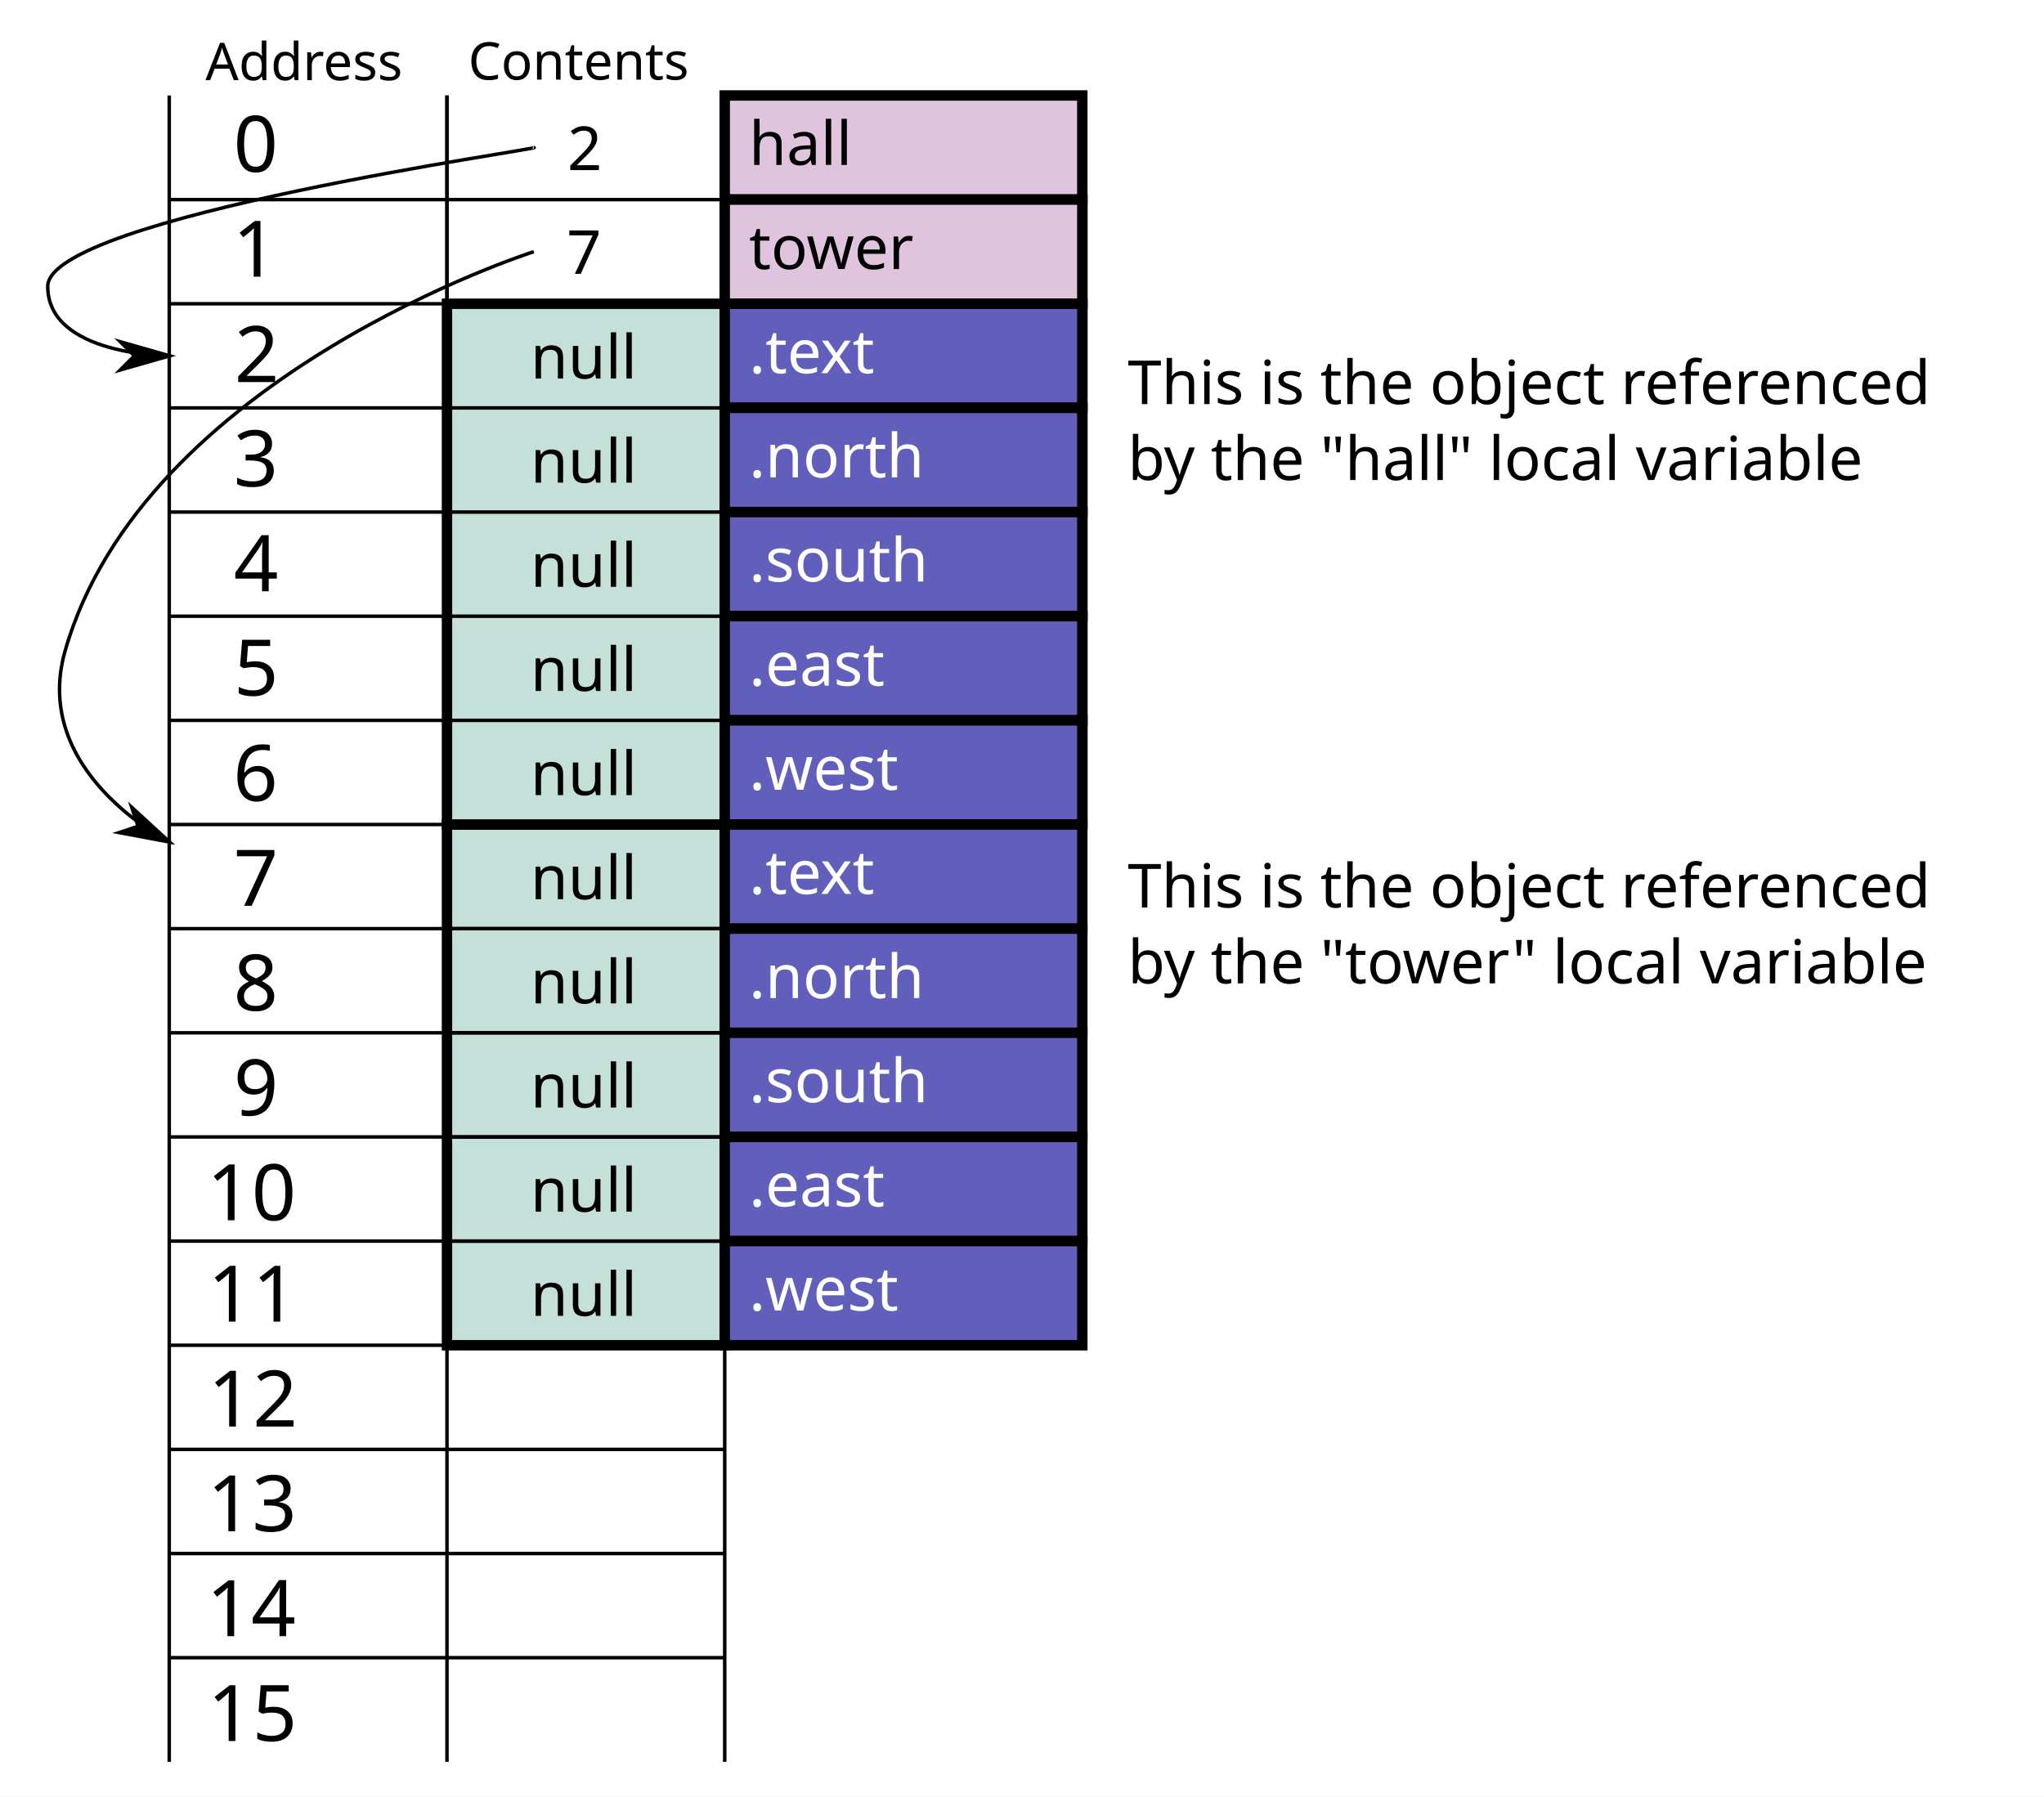
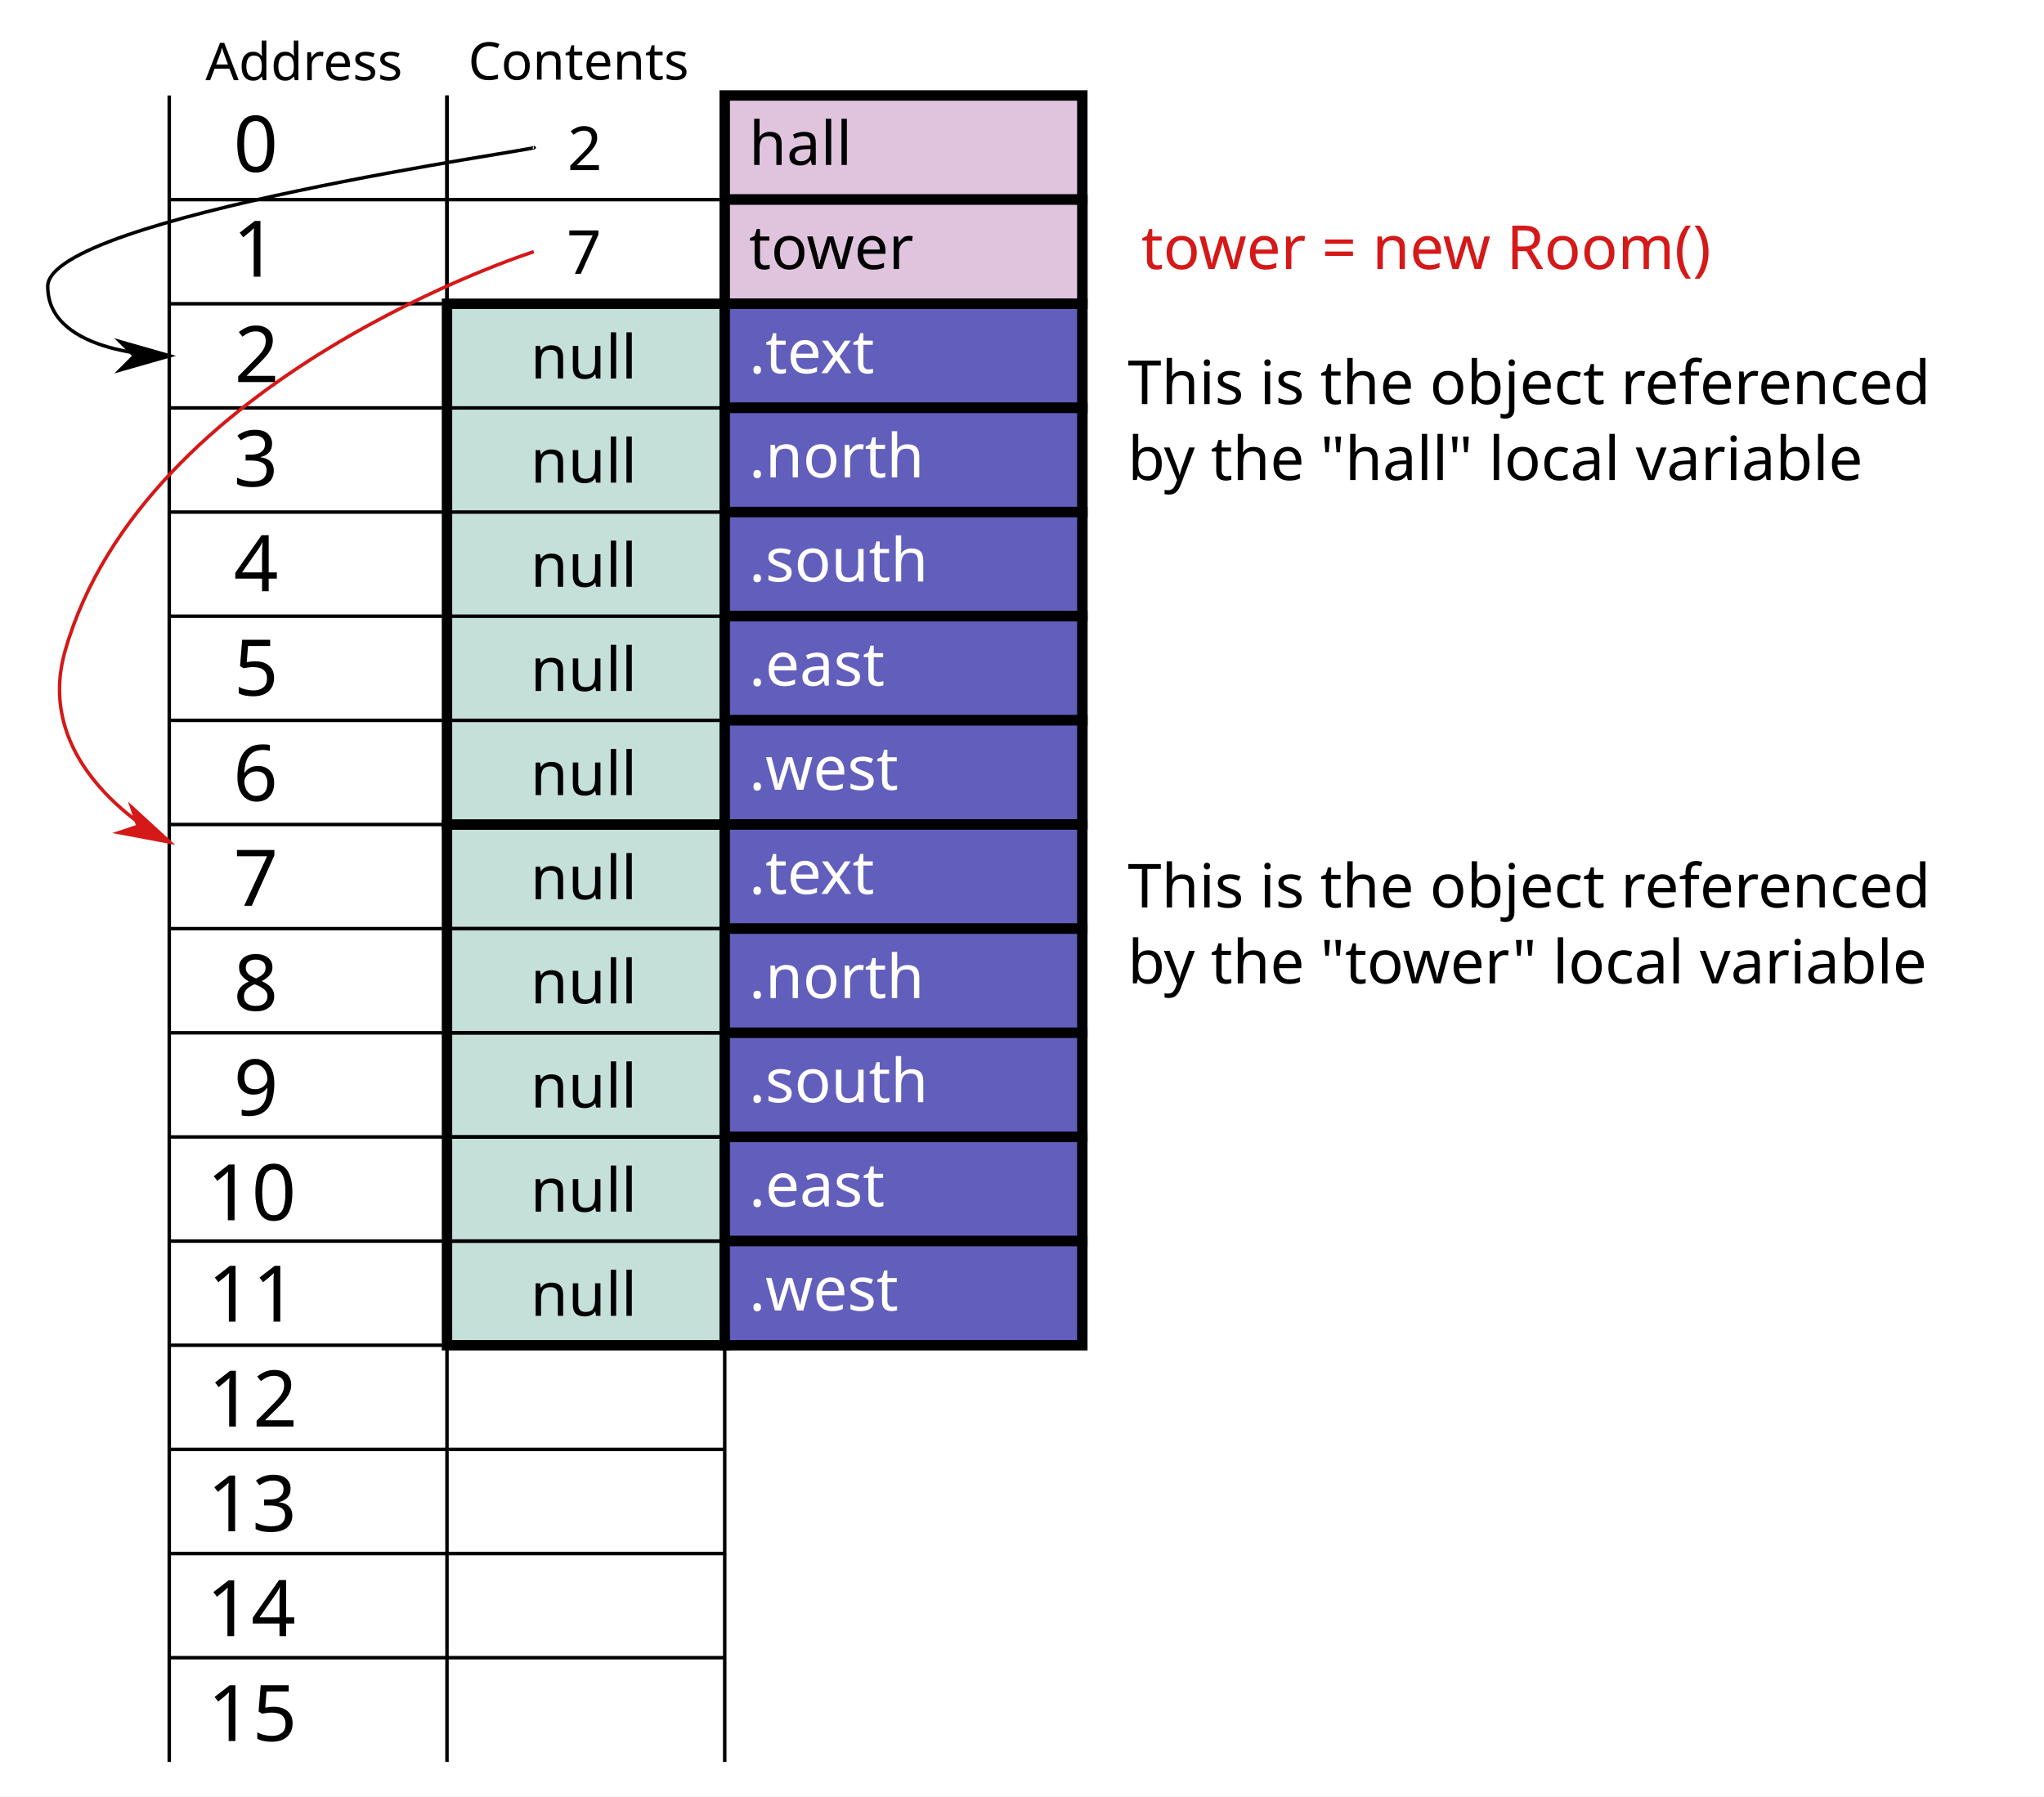
<svg xmlns="http://www.w3.org/2000/svg" width="166.158mm" height="146.05mm" viewBox="0 0 588.75 517.5" id="svg2" version="1.1">
  <defs id="defs4">
    <marker style="overflow:visible" id="marker6380" refX="0" refY="0" orient="auto">
-       <path transform="matrix(-0.8,0,0,-0.8,-10,0)" style="fill:#000000;fill-opacity:1;fill-rule:evenodd;stroke:#000000;stroke-width:1pt;stroke-opacity:1" d="M 0,0 5,-5 -12.5,0 5,5 0,0 Z" id="path6382" />
+       <path transform="matrix(-0.8,0,0,-0.8,-10,0)" style="fill:#d51818;fill-opacity:1;fill-rule:evenodd;stroke:#d51818;stroke-width:1pt;stroke-opacity:1" d="M 0,0 5,-5 -12.5,0 5,5 0,0 Z" id="path6382" />
    </marker>
    <marker orient="auto" refY="0" refX="0" id="Arrow1Lend" style="overflow:visible">
      <path id="path4327" d="M 0,0 5,-5 -12.5,0 5,5 0,0 Z" style="fill:#000000;fill-opacity:1;fill-rule:evenodd;stroke:#000000;stroke-width:1pt;stroke-opacity:1" transform="matrix(-0.8,0,0,-0.8,-10,0)" />
    </marker>
  </defs>
  <g id="layer1" transform="translate(88.74996,-44.86237)">
    <rect style="opacity:1;fill:#ffffff;fill-opacity:1;stroke:none;stroke-width:2.425;stroke-miterlimit:10;stroke-dasharray:none;stroke-opacity:1" id="rect4155-3" width="588.75" height="517.5" x="-88.75" y="44.862" />
    <rect y="282.362" x="40" height="150" width="80" id="rect3537" style="opacity:1;fill:#c4e0d9;fill-opacity:1;stroke:#000000;stroke-width:3;stroke-miterlimit:4;stroke-dasharray:none;stroke-opacity:1" />
    <rect style="opacity:1;fill:#c4e0d9;fill-opacity:1;stroke:#000000;stroke-width:3;stroke-miterlimit:4;stroke-dasharray:none;stroke-opacity:1" id="rect4316" width="80" height="150" x="40" y="132.362" />
    <path style="fill:none;fill-rule:evenodd;stroke:#000000;stroke-width:1px;stroke-linecap:butt;stroke-linejoin:miter;stroke-opacity:1" d="M 40,72.362 40,402.362" id="path4153" />
    <path style="fill:none;fill-rule:evenodd;stroke:#000000;stroke-width:1px;stroke-linecap:butt;stroke-linejoin:miter;stroke-opacity:1" d="m 40,102.362 80,0" id="path4184" />
    <path style="fill:none;fill-rule:evenodd;stroke:#000000;stroke-width:1px;stroke-linecap:butt;stroke-linejoin:miter;stroke-opacity:1" d="m 120,72.362 -2e-5,480" id="path4186" />
    <path style="fill:none;fill-rule:evenodd;stroke:#000000;stroke-width:1px;stroke-linecap:butt;stroke-linejoin:miter;stroke-opacity:1" d="m 40,192.362 80,0" id="path4184-3" />
    <path style="fill:none;fill-rule:evenodd;stroke:#000000;stroke-width:1px;stroke-linecap:butt;stroke-linejoin:miter;stroke-opacity:1" d="m 40,342.362 80,0" id="path4184-8" />
    <path style="fill:none;fill-rule:evenodd;stroke:#000000;stroke-width:1px;stroke-linecap:butt;stroke-linejoin:miter;stroke-opacity:1" d="m 40,312.362 80,0" id="path4184-6" />
    <path style="fill:none;fill-rule:evenodd;stroke:#000000;stroke-width:1px;stroke-linecap:butt;stroke-linejoin:miter;stroke-opacity:1" d="m 40,282.362 80,0" id="path4184-0" />
    <path style="fill:none;fill-rule:evenodd;stroke:#000000;stroke-width:1px;stroke-linecap:butt;stroke-linejoin:miter;stroke-opacity:1" d="m 40,132.362 80,0" id="path4184-4" />
    <path style="fill:none;fill-rule:evenodd;stroke:#000000;stroke-width:1px;stroke-linecap:butt;stroke-linejoin:miter;stroke-opacity:1" d="m 40,222.362 80,0" id="path4184-8-8" />
    <path style="fill:none;fill-rule:evenodd;stroke:#000000;stroke-width:1px;stroke-linecap:butt;stroke-linejoin:miter;stroke-opacity:1" d="m 40,372.362 80,0" id="path4184-8-88" />
    <path style="fill:none;fill-rule:evenodd;stroke:#000000;stroke-width:1px;stroke-linecap:butt;stroke-linejoin:miter;stroke-opacity:1" d="m 40,162.362 80,0" id="path4184-4-9" />
    <path style="fill:none;fill-rule:evenodd;stroke:#000000;stroke-width:1px;stroke-linecap:butt;stroke-linejoin:miter;stroke-opacity:1" d="m 40,252.362 80,0" id="path4184-8-8-7" />
    <path style="fill:none;fill-rule:evenodd;stroke:#000000;stroke-width:1px;stroke-linecap:butt;stroke-linejoin:miter;stroke-opacity:1" d="m -40,72.362 -2e-6,480" id="path4153-6" />
    <path style="fill:none;fill-rule:evenodd;stroke:#000000;stroke-width:1px;stroke-linecap:butt;stroke-linejoin:miter;stroke-opacity:1" d="m -40,102.362 80,0" id="path4184-43" />
    <path style="fill:none;fill-rule:evenodd;stroke:#000000;stroke-width:1px;stroke-linecap:butt;stroke-linejoin:miter;stroke-opacity:1" d="m 40,72.362 -1.1e-5,480" id="path4186-3" />
    <path style="fill:none;fill-rule:evenodd;stroke:#000000;stroke-width:1px;stroke-linecap:butt;stroke-linejoin:miter;stroke-opacity:1" d="m -40,192.362 80,0" id="path4184-3-3" />
    <path style="fill:none;fill-rule:evenodd;stroke:#000000;stroke-width:1px;stroke-linecap:butt;stroke-linejoin:miter;stroke-opacity:1" d="m -40,342.362 80,0" id="path4184-8-86" />
    <path style="fill:none;fill-rule:evenodd;stroke:#000000;stroke-width:1px;stroke-linecap:butt;stroke-linejoin:miter;stroke-opacity:1" d="m -40,312.362 80,0" id="path4184-6-0" />
    <path style="fill:none;fill-rule:evenodd;stroke:#000000;stroke-width:1px;stroke-linecap:butt;stroke-linejoin:miter;stroke-opacity:1" d="m -40,282.362 80,0" id="path4184-0-4" />
    <path style="fill:none;fill-rule:evenodd;stroke:#000000;stroke-width:1px;stroke-linecap:butt;stroke-linejoin:miter;stroke-opacity:1" d="m -40,132.362 80,0" id="path4184-4-8" />
    <path style="fill:none;fill-rule:evenodd;stroke:#000000;stroke-width:1px;stroke-linecap:butt;stroke-linejoin:miter;stroke-opacity:1" d="m -40,222.362 80,0" id="path4184-8-8-8" />
    <path style="fill:none;fill-rule:evenodd;stroke:#000000;stroke-width:1px;stroke-linecap:butt;stroke-linejoin:miter;stroke-opacity:1" d="m -40,372.362 80,0" id="path4184-8-88-8" />
    <path style="fill:none;fill-rule:evenodd;stroke:#000000;stroke-width:1px;stroke-linecap:butt;stroke-linejoin:miter;stroke-opacity:1" d="m -40,162.362 80,0" id="path4184-4-9-9" />
    <path style="fill:none;fill-rule:evenodd;stroke:#000000;stroke-width:1px;stroke-linecap:butt;stroke-linejoin:miter;stroke-opacity:1" d="m -40,252.362 80,0" id="path4184-8-8-7-7" />
    <text xml:space="preserve" style="font-style:normal;font-weight:normal;font-size:22.5px;line-height:125%;font-family:sans-serif;text-align:start;letter-spacing:0px;word-spacing:0px;writing-mode:lr-tb;text-anchor:start;fill:#000000;fill-opacity:1;stroke:none;stroke-width:1px;stroke-linecap:butt;stroke-linejoin:miter;stroke-opacity:1" x="-21.514" y="94.362" id="text4207">
      <tspan id="tspan4209" x="-21.514" y="94.362">0</tspan>
    </text>
    <text xml:space="preserve" style="font-style:normal;font-weight:normal;font-size:22.5px;line-height:125%;font-family:sans-serif;text-align:start;letter-spacing:0px;word-spacing:0px;writing-mode:lr-tb;text-anchor:start;fill:#000000;fill-opacity:1;stroke:none;stroke-width:1px;stroke-linecap:butt;stroke-linejoin:miter;stroke-opacity:1" x="-21.717" y="124.573" id="text4211">
      <tspan id="tspan4213" x="-21.717" y="124.573">1</tspan>
    </text>
    <text xml:space="preserve" style="font-style:normal;font-weight:normal;font-size:22.5px;line-height:125%;font-family:sans-serif;text-align:start;letter-spacing:0px;word-spacing:0px;writing-mode:lr-tb;text-anchor:start;fill:#000000;fill-opacity:1;stroke:none;stroke-width:1px;stroke-linecap:butt;stroke-linejoin:miter;stroke-opacity:1" x="-21.217" y="154.922" id="text4215">
      <tspan id="tspan4217" x="-21.217" y="154.922">2</tspan>
    </text>
    <text xml:space="preserve" style="font-style:normal;font-weight:normal;font-size:22.5px;line-height:125%;font-family:sans-serif;text-align:start;letter-spacing:0px;word-spacing:0px;writing-mode:lr-tb;text-anchor:start;fill:#000000;fill-opacity:1;stroke:none;stroke-width:1px;stroke-linecap:butt;stroke-linejoin:miter;stroke-opacity:1" x="-21.475" y="184.962" id="text4219">
      <tspan id="tspan4221" x="-21.475" y="184.962" style="font-weight:normal">3</tspan>
    </text>
    <text xml:space="preserve" style="font-style:normal;font-weight:normal;font-size:22.5px;line-height:125%;font-family:sans-serif;text-align:start;letter-spacing:0px;word-spacing:0px;writing-mode:lr-tb;text-anchor:start;fill:#000000;fill-opacity:1;stroke:none;stroke-width:1px;stroke-linecap:butt;stroke-linejoin:miter;stroke-opacity:1" x="-21.437" y="215.173" id="text4223">
      <tspan id="tspan4225" x="-21.437" y="215.173">4</tspan>
    </text>
    <text xml:space="preserve" style="font-style:normal;font-weight:normal;font-size:22.5px;line-height:125%;font-family:sans-serif;text-align:start;letter-spacing:0px;word-spacing:0px;writing-mode:lr-tb;text-anchor:start;fill:#000000;fill-opacity:1;stroke:none;stroke-width:1px;stroke-linecap:butt;stroke-linejoin:miter;stroke-opacity:1" x="-21.404" y="245.214" id="text4227">
      <tspan id="tspan4229" x="-21.404" y="245.214">5</tspan>
    </text>
    <text xml:space="preserve" style="font-style:normal;font-weight:normal;font-size:22.5px;line-height:125%;font-family:sans-serif;text-align:start;letter-spacing:0px;word-spacing:0px;writing-mode:lr-tb;text-anchor:start;fill:#000000;fill-opacity:1;stroke:none;stroke-width:1px;stroke-linecap:butt;stroke-linejoin:miter;stroke-opacity:1" x="-21.596" y="275.562" id="text4231">
      <tspan id="tspan4233" x="-21.596" y="275.562">6</tspan>
    </text>
    <text xml:space="preserve" style="font-style:normal;font-weight:normal;font-size:22.5px;line-height:125%;font-family:sans-serif;text-align:start;letter-spacing:0px;word-spacing:0px;writing-mode:lr-tb;text-anchor:start;fill:#000000;fill-opacity:1;stroke:none;stroke-width:1px;stroke-linecap:butt;stroke-linejoin:miter;stroke-opacity:1" x="-21.481" y="305.773" id="text4235">
      <tspan id="tspan4237" x="-21.481" y="305.773">7</tspan>
    </text>
    <text xml:space="preserve" style="font-style:normal;font-weight:normal;font-size:22.5px;line-height:125%;font-family:sans-serif;text-align:start;letter-spacing:0px;word-spacing:0px;writing-mode:lr-tb;text-anchor:start;fill:#000000;fill-opacity:1;stroke:none;stroke-width:1px;stroke-linecap:butt;stroke-linejoin:miter;stroke-opacity:1" x="-21.514" y="335.962" id="text4239">
      <tspan id="tspan4241" x="-21.514" y="335.962">8</tspan>
    </text>
    <text xml:space="preserve" style="font-style:normal;font-weight:normal;font-size:22.5px;line-height:125%;font-family:sans-serif;text-align:start;letter-spacing:0px;word-spacing:0px;writing-mode:lr-tb;text-anchor:start;fill:#000000;fill-opacity:1;stroke:none;stroke-width:1px;stroke-linecap:butt;stroke-linejoin:miter;stroke-opacity:1" x="-21.437" y="366.162" id="text4243">
      <tspan id="tspan4245" x="-21.437" y="366.162">9</tspan>
    </text>
    <text xml:space="preserve" style="font-style:normal;font-weight:normal;font-size:22.5px;line-height:125%;font-family:sans-serif;text-align:start;letter-spacing:0px;word-spacing:0px;writing-mode:lr-tb;text-anchor:start;fill:#000000;fill-opacity:1;stroke:none;stroke-width:1px;stroke-linecap:butt;stroke-linejoin:miter;stroke-opacity:1" x="-29.171" y="396.362" id="text4247">
      <tspan id="tspan4249" x="-29.171" y="396.362">10</tspan>
    </text>
    <text xml:space="preserve" style="font-style:normal;font-weight:normal;font-size:22.5px;line-height:125%;font-family:sans-serif;text-align:start;letter-spacing:0px;word-spacing:0px;writing-mode:lr-tb;text-anchor:start;fill:#000000;fill-opacity:1;stroke:none;stroke-width:1px;stroke-linecap:butt;stroke-linejoin:miter;stroke-opacity:1" x="-29.572" y="67.954" id="text5887">
      <tspan id="tspan5889" x="-29.572" y="67.954" style="font-size:15px">Address</tspan>
    </text>
    <text xml:space="preserve" style="font-style:normal;font-weight:normal;font-size:22.5px;line-height:125%;font-family:sans-serif;text-align:start;letter-spacing:0px;word-spacing:0px;writing-mode:lr-tb;text-anchor:start;fill:#000000;fill-opacity:1;stroke:none;stroke-width:1px;stroke-linecap:butt;stroke-linejoin:miter;stroke-opacity:1" x="46.1" y="67.801" id="text5891">
      <tspan id="tspan5893" x="46.1" y="67.801" style="font-size:15px">Contents</tspan>
    </text>
    <g id="g3448" transform="translate(1.420786,-4.55868)">
      <rect y="76.921" x="118.579" height="30" width="103" id="rect4497" style="color:#000000;clip-rule:nonzero;display:inline;overflow:visible;visibility:visible;opacity:1;isolation:auto;mix-blend-mode:normal;color-interpolation:sRGB;color-interpolation-filters:linearRGB;solid-color:#000000;solid-opacity:1;fill:#e0c4de;fill-opacity:1;fill-rule:nonzero;stroke:#000000;stroke-width:3;stroke-linecap:butt;stroke-linejoin:miter;stroke-miterlimit:4;stroke-dasharray:none;stroke-dashoffset:0;stroke-opacity:1;color-rendering:auto;image-rendering:auto;shape-rendering:auto;text-rendering:auto;enable-background:accumulate" />
      <text id="text4925" y="96.921" x="125.579" style="font-style:normal;font-weight:normal;font-size:17.5px;line-height:125%;font-family:sans-serif;text-align:start;letter-spacing:0px;word-spacing:0px;writing-mode:lr-tb;text-anchor:start;fill:#000000;fill-opacity:1;stroke:none;stroke-width:1px;stroke-linecap:butt;stroke-linejoin:miter;stroke-opacity:1" xml:space="preserve">
        <tspan y="96.921" x="125.579" id="tspan4927">hall</tspan>
      </text>
    </g>
    <path id="path3404" d="m 40,492.362 80,0" style="fill:none;fill-rule:evenodd;stroke:#000000;stroke-width:1px;stroke-linecap:butt;stroke-linejoin:miter;stroke-opacity:1" />
    <path id="path3406" d="m 40,462.362 80,0" style="fill:none;fill-rule:evenodd;stroke:#000000;stroke-width:1px;stroke-linecap:butt;stroke-linejoin:miter;stroke-opacity:1" />
    <path id="path3408" d="m 40,432.362 80,0" style="fill:none;fill-rule:evenodd;stroke:#000000;stroke-width:1px;stroke-linecap:butt;stroke-linejoin:miter;stroke-opacity:1" />
    <path id="path3410" d="m 40,522.362 80,0" style="fill:none;fill-rule:evenodd;stroke:#000000;stroke-width:1px;stroke-linecap:butt;stroke-linejoin:miter;stroke-opacity:1" />
    <path id="path3412" d="m 40,402.362 80,0" style="fill:none;fill-rule:evenodd;stroke:#000000;stroke-width:1px;stroke-linecap:butt;stroke-linejoin:miter;stroke-opacity:1" />
    <path id="path3414" d="m -40,492.362 80,0" style="fill:none;fill-rule:evenodd;stroke:#000000;stroke-width:1px;stroke-linecap:butt;stroke-linejoin:miter;stroke-opacity:1" />
    <path id="path3416" d="m -40,462.362 80,0" style="fill:none;fill-rule:evenodd;stroke:#000000;stroke-width:1px;stroke-linecap:butt;stroke-linejoin:miter;stroke-opacity:1" />
    <path id="path3418" d="m -40,432.362 80,0" style="fill:none;fill-rule:evenodd;stroke:#000000;stroke-width:1px;stroke-linecap:butt;stroke-linejoin:miter;stroke-opacity:1" />
    <path id="path3420" d="m -40,522.362 80,0" style="fill:none;fill-rule:evenodd;stroke:#000000;stroke-width:1px;stroke-linecap:butt;stroke-linejoin:miter;stroke-opacity:1" />
    <path id="path3422" d="m -40,402.362 80,0" style="fill:none;fill-rule:evenodd;stroke:#000000;stroke-width:1px;stroke-linecap:butt;stroke-linejoin:miter;stroke-opacity:1" />
    <text id="text3424" y="425.562" x="-28.88" style="font-style:normal;font-weight:normal;font-size:22.5px;line-height:125%;font-family:sans-serif;text-align:start;letter-spacing:0px;word-spacing:0px;writing-mode:lr-tb;text-anchor:start;fill:#000000;fill-opacity:1;stroke:none;stroke-width:1px;stroke-linecap:butt;stroke-linejoin:miter;stroke-opacity:1" xml:space="preserve">
      <tspan y="425.562" x="-28.88" id="tspan3426">11</tspan>
    </text>
    <text id="text3428" y="455.773" x="-28.792" style="font-style:normal;font-weight:normal;font-size:22.5px;line-height:125%;font-family:sans-serif;text-align:start;letter-spacing:0px;word-spacing:0px;writing-mode:lr-tb;text-anchor:start;fill:#000000;fill-opacity:1;stroke:none;stroke-width:1px;stroke-linecap:butt;stroke-linejoin:miter;stroke-opacity:1" xml:space="preserve">
      <tspan y="455.773" x="-28.792" id="tspan3430">12</tspan>
    </text>
    <text id="text3432" y="485.962" x="-29.017" style="font-style:normal;font-weight:normal;font-size:22.5px;line-height:125%;font-family:sans-serif;text-align:start;letter-spacing:0px;word-spacing:0px;writing-mode:lr-tb;text-anchor:start;fill:#000000;fill-opacity:1;stroke:none;stroke-width:1px;stroke-linecap:butt;stroke-linejoin:miter;stroke-opacity:1" xml:space="preserve">
      <tspan y="485.962" x="-29.017" id="tspan3434">13</tspan>
    </text>
    <text id="text3436" y="516.162" x="-29.286" style="font-style:normal;font-weight:normal;font-size:22.5px;line-height:125%;font-family:sans-serif;text-align:start;letter-spacing:0px;word-spacing:0px;writing-mode:lr-tb;text-anchor:start;fill:#000000;fill-opacity:1;stroke:none;stroke-width:1px;stroke-linecap:butt;stroke-linejoin:miter;stroke-opacity:1" xml:space="preserve">
      <tspan y="516.162" x="-29.286" id="tspan3438">14</tspan>
    </text>
    <text id="text3440" y="546.362" x="-28.935" style="font-style:normal;font-weight:normal;font-size:22.5px;line-height:125%;font-family:sans-serif;text-align:start;letter-spacing:0px;word-spacing:0px;writing-mode:lr-tb;text-anchor:start;fill:#000000;fill-opacity:1;stroke:none;stroke-width:1px;stroke-linecap:butt;stroke-linejoin:miter;stroke-opacity:1" xml:space="preserve">
      <tspan y="546.362" x="-28.935" id="tspan3442">15</tspan>
    </text>
    <text xml:space="preserve" style="font-style:normal;font-weight:normal;font-size:17.5px;line-height:125%;font-family:sans-serif;text-align:start;letter-spacing:0px;word-spacing:0px;writing-mode:lr-tb;text-anchor:start;fill:#000000;fill-opacity:1;stroke:none;stroke-width:1px;stroke-linecap:butt;stroke-linejoin:miter;stroke-opacity:1" x="-10" y="452.362" id="text3444">
      <tspan id="tspan3446" x="-10" y="452.362" />
    </text>
    <rect y="102.362" x="120" height="30" width="103" id="rect3455" style="color:#000000;clip-rule:nonzero;display:inline;overflow:visible;visibility:visible;opacity:1;isolation:auto;mix-blend-mode:normal;color-interpolation:sRGB;color-interpolation-filters:linearRGB;solid-color:#000000;solid-opacity:1;fill:#e0c4de;fill-opacity:1;fill-rule:nonzero;stroke:#000000;stroke-width:3;stroke-linecap:butt;stroke-linejoin:miter;stroke-miterlimit:4;stroke-dasharray:none;stroke-dashoffset:0;stroke-opacity:1;color-rendering:auto;image-rendering:auto;shape-rendering:auto;text-rendering:auto;enable-background:accumulate" />
    <text id="text3457" y="122.362" x="127" style="font-style:normal;font-weight:normal;font-size:17.5px;line-height:125%;font-family:sans-serif;text-align:start;letter-spacing:0px;word-spacing:0px;writing-mode:lr-tb;text-anchor:start;fill:#000000;fill-opacity:1;stroke:none;stroke-width:1px;stroke-linecap:butt;stroke-linejoin:miter;stroke-opacity:1" xml:space="preserve">
      <tspan y="122.362" x="127" id="tspan3459">myEnemy</tspan>
    </text>
    <rect style="color:#000000;clip-rule:nonzero;display:inline;overflow:visible;visibility:visible;opacity:1;isolation:auto;mix-blend-mode:normal;color-interpolation:sRGB;color-interpolation-filters:linearRGB;solid-color:#000000;solid-opacity:1;fill:#e0c4de;fill-opacity:1;fill-rule:nonzero;stroke:#000000;stroke-width:3;stroke-linecap:butt;stroke-linejoin:miter;stroke-miterlimit:4;stroke-dasharray:none;stroke-dashoffset:0;stroke-opacity:1;color-rendering:auto;image-rendering:auto;shape-rendering:auto;text-rendering:auto;enable-background:accumulate" id="rect3463" width="103" height="30" x="120" y="102.362" />
    <text xml:space="preserve" style="font-style:normal;font-weight:normal;font-size:17.5px;line-height:125%;font-family:sans-serif;text-align:start;letter-spacing:0px;word-spacing:0px;writing-mode:lr-tb;text-anchor:start;fill:#000000;fill-opacity:1;stroke:none;stroke-width:1px;stroke-linecap:butt;stroke-linejoin:miter;stroke-opacity:1" x="127" y="122.362" id="text3465">
      <tspan id="tspan3467" x="127" y="122.362">tower</tspan>
    </text>
    <rect style="color:#000000;clip-rule:nonzero;display:inline;overflow:visible;visibility:visible;opacity:1;isolation:auto;mix-blend-mode:normal;color-interpolation:sRGB;color-interpolation-filters:linearRGB;solid-color:#000000;solid-opacity:1;fill:#e0c4de;fill-opacity:1;fill-rule:nonzero;stroke:#000000;stroke-width:3;stroke-linecap:butt;stroke-linejoin:miter;stroke-miterlimit:4;stroke-dasharray:none;stroke-dashoffset:0;stroke-opacity:1;color-rendering:auto;image-rendering:auto;shape-rendering:auto;text-rendering:auto;enable-background:accumulate" id="rect3475" width="103" height="30" x="120" y="132.362" />
    <text xml:space="preserve" style="font-style:normal;font-weight:normal;font-size:17.5px;line-height:125%;font-family:sans-serif;text-align:start;letter-spacing:0px;word-spacing:0px;writing-mode:lr-tb;text-anchor:start;fill:#000000;fill-opacity:1;stroke:none;stroke-width:1px;stroke-linecap:butt;stroke-linejoin:miter;stroke-opacity:1" x="127" y="152.362" id="text3477">
      <tspan id="tspan3479" x="127" y="152.362">myEnemy</tspan>
    </text>
    <rect y="132.362" x="120" height="30" width="103" id="rect3481" style="color:#000000;clip-rule:nonzero;display:inline;overflow:visible;visibility:visible;opacity:1;isolation:auto;mix-blend-mode:normal;color-interpolation:sRGB;color-interpolation-filters:linearRGB;solid-color:#000000;solid-opacity:1;fill:#625ebc;fill-opacity:1;fill-rule:nonzero;stroke:#000000;stroke-width:3;stroke-linecap:butt;stroke-linejoin:miter;stroke-miterlimit:4;stroke-dasharray:none;stroke-dashoffset:0;stroke-opacity:1;color-rendering:auto;image-rendering:auto;shape-rendering:auto;text-rendering:auto;enable-background:accumulate" />
    <text id="text3483" y="152.362" x="127" style="font-style:normal;font-weight:normal;font-size:17.5px;line-height:125%;font-family:sans-serif;text-align:start;letter-spacing:0px;word-spacing:0px;writing-mode:lr-tb;text-anchor:start;fill:#ffffff;fill-opacity:1;stroke:none;stroke-width:1px;stroke-linecap:butt;stroke-linejoin:miter;stroke-opacity:1" xml:space="preserve">
      <tspan y="152.362" x="127" id="tspan3485">.text</tspan>
    </text>
    <rect y="162.362" x="120" height="30" width="103" id="rect3487" style="color:#000000;clip-rule:nonzero;display:inline;overflow:visible;visibility:visible;opacity:1;isolation:auto;mix-blend-mode:normal;color-interpolation:sRGB;color-interpolation-filters:linearRGB;solid-color:#000000;solid-opacity:1;fill:#e0c4de;fill-opacity:1;fill-rule:nonzero;stroke:#000000;stroke-width:3;stroke-linecap:butt;stroke-linejoin:miter;stroke-miterlimit:4;stroke-dasharray:none;stroke-dashoffset:0;stroke-opacity:1;color-rendering:auto;image-rendering:auto;shape-rendering:auto;text-rendering:auto;enable-background:accumulate" />
    <text id="text3489" y="182.362" x="127" style="font-style:normal;font-weight:normal;font-size:17.5px;line-height:125%;font-family:sans-serif;text-align:start;letter-spacing:0px;word-spacing:0px;writing-mode:lr-tb;text-anchor:start;fill:#000000;fill-opacity:1;stroke:none;stroke-width:1px;stroke-linecap:butt;stroke-linejoin:miter;stroke-opacity:1" xml:space="preserve">
      <tspan y="182.362" x="127" id="tspan3491">myEnemy</tspan>
    </text>
    <rect style="color:#000000;clip-rule:nonzero;display:inline;overflow:visible;visibility:visible;opacity:1;isolation:auto;mix-blend-mode:normal;color-interpolation:sRGB;color-interpolation-filters:linearRGB;solid-color:#000000;solid-opacity:1;fill:#625ebc;fill-opacity:1;fill-rule:nonzero;stroke:#000000;stroke-width:3;stroke-linecap:butt;stroke-linejoin:miter;stroke-miterlimit:4;stroke-dasharray:none;stroke-dashoffset:0;stroke-opacity:1;color-rendering:auto;image-rendering:auto;shape-rendering:auto;text-rendering:auto;enable-background:accumulate" id="rect3493" width="103" height="30" x="120" y="162.362" />
    <text xml:space="preserve" style="font-style:normal;font-weight:normal;font-size:17.5px;line-height:125%;font-family:sans-serif;text-align:start;letter-spacing:0px;word-spacing:0px;writing-mode:lr-tb;text-anchor:start;fill:#ffffff;fill-opacity:1;stroke:none;stroke-width:1px;stroke-linecap:butt;stroke-linejoin:miter;stroke-opacity:1" x="127" y="182.362" id="text3495">
      <tspan id="tspan3497" x="127" y="182.362">.north</tspan>
    </text>
    <rect style="color:#000000;clip-rule:nonzero;display:inline;overflow:visible;visibility:visible;opacity:1;isolation:auto;mix-blend-mode:normal;color-interpolation:sRGB;color-interpolation-filters:linearRGB;solid-color:#000000;solid-opacity:1;fill:#e0c4de;fill-opacity:1;fill-rule:nonzero;stroke:#000000;stroke-width:3;stroke-linecap:butt;stroke-linejoin:miter;stroke-miterlimit:4;stroke-dasharray:none;stroke-dashoffset:0;stroke-opacity:1;color-rendering:auto;image-rendering:auto;shape-rendering:auto;text-rendering:auto;enable-background:accumulate" id="rect3499" width="103" height="30" x="120" y="192.362" />
    <text xml:space="preserve" style="font-style:normal;font-weight:normal;font-size:17.5px;line-height:125%;font-family:sans-serif;text-align:start;letter-spacing:0px;word-spacing:0px;writing-mode:lr-tb;text-anchor:start;fill:#000000;fill-opacity:1;stroke:none;stroke-width:1px;stroke-linecap:butt;stroke-linejoin:miter;stroke-opacity:1" x="127" y="212.362" id="text3501">
      <tspan id="tspan3503" x="127" y="212.362">myEnemy</tspan>
    </text>
    <rect y="192.362" x="120" height="30" width="103" id="rect3505" style="color:#000000;clip-rule:nonzero;display:inline;overflow:visible;visibility:visible;opacity:1;isolation:auto;mix-blend-mode:normal;color-interpolation:sRGB;color-interpolation-filters:linearRGB;solid-color:#000000;solid-opacity:1;fill:#625ebc;fill-opacity:1;fill-rule:nonzero;stroke:#000000;stroke-width:3;stroke-linecap:butt;stroke-linejoin:miter;stroke-miterlimit:4;stroke-dasharray:none;stroke-dashoffset:0;stroke-opacity:1;color-rendering:auto;image-rendering:auto;shape-rendering:auto;text-rendering:auto;enable-background:accumulate" />
    <text id="text3507" y="212.362" x="127" style="font-style:normal;font-weight:normal;font-size:17.5px;line-height:125%;font-family:sans-serif;text-align:start;letter-spacing:0px;word-spacing:0px;writing-mode:lr-tb;text-anchor:start;fill:#ffffff;fill-opacity:1;stroke:none;stroke-width:1px;stroke-linecap:butt;stroke-linejoin:miter;stroke-opacity:1" xml:space="preserve">
      <tspan y="212.362" x="127" id="tspan3509">.south</tspan>
    </text>
    <rect y="222.362" x="120" height="30" width="103" id="rect3511" style="color:#000000;clip-rule:nonzero;display:inline;overflow:visible;visibility:visible;opacity:1;isolation:auto;mix-blend-mode:normal;color-interpolation:sRGB;color-interpolation-filters:linearRGB;solid-color:#000000;solid-opacity:1;fill:#e0c4de;fill-opacity:1;fill-rule:nonzero;stroke:#000000;stroke-width:3;stroke-linecap:butt;stroke-linejoin:miter;stroke-miterlimit:4;stroke-dasharray:none;stroke-dashoffset:0;stroke-opacity:1;color-rendering:auto;image-rendering:auto;shape-rendering:auto;text-rendering:auto;enable-background:accumulate" />
    <text id="text3513" y="242.362" x="127" style="font-style:normal;font-weight:normal;font-size:17.5px;line-height:125%;font-family:sans-serif;text-align:start;letter-spacing:0px;word-spacing:0px;writing-mode:lr-tb;text-anchor:start;fill:#000000;fill-opacity:1;stroke:none;stroke-width:1px;stroke-linecap:butt;stroke-linejoin:miter;stroke-opacity:1" xml:space="preserve">
      <tspan y="242.362" x="127" id="tspan3515">myEnemy</tspan>
    </text>
    <rect style="color:#000000;clip-rule:nonzero;display:inline;overflow:visible;visibility:visible;opacity:1;isolation:auto;mix-blend-mode:normal;color-interpolation:sRGB;color-interpolation-filters:linearRGB;solid-color:#000000;solid-opacity:1;fill:#625ebc;fill-opacity:1;fill-rule:nonzero;stroke:#000000;stroke-width:3;stroke-linecap:butt;stroke-linejoin:miter;stroke-miterlimit:4;stroke-dasharray:none;stroke-dashoffset:0;stroke-opacity:1;color-rendering:auto;image-rendering:auto;shape-rendering:auto;text-rendering:auto;enable-background:accumulate" id="rect3517" width="103" height="30" x="120" y="222.362" />
    <text xml:space="preserve" style="font-style:normal;font-weight:normal;font-size:17.5px;line-height:125%;font-family:sans-serif;text-align:start;letter-spacing:0px;word-spacing:0px;writing-mode:lr-tb;text-anchor:start;fill:#ffffff;fill-opacity:1;stroke:none;stroke-width:1px;stroke-linecap:butt;stroke-linejoin:miter;stroke-opacity:1" x="127" y="242.362" id="text3519">
      <tspan id="tspan3521" x="127" y="242.362">.east</tspan>
    </text>
    <rect style="color:#000000;clip-rule:nonzero;display:inline;overflow:visible;visibility:visible;opacity:1;isolation:auto;mix-blend-mode:normal;color-interpolation:sRGB;color-interpolation-filters:linearRGB;solid-color:#000000;solid-opacity:1;fill:#e0c4de;fill-opacity:1;fill-rule:nonzero;stroke:#000000;stroke-width:3;stroke-linecap:butt;stroke-linejoin:miter;stroke-miterlimit:4;stroke-dasharray:none;stroke-dashoffset:0;stroke-opacity:1;color-rendering:auto;image-rendering:auto;shape-rendering:auto;text-rendering:auto;enable-background:accumulate" id="rect3523" width="103" height="30" x="120" y="252.362" />
    <text xml:space="preserve" style="font-style:normal;font-weight:normal;font-size:17.5px;line-height:125%;font-family:sans-serif;text-align:start;letter-spacing:0px;word-spacing:0px;writing-mode:lr-tb;text-anchor:start;fill:#000000;fill-opacity:1;stroke:none;stroke-width:1px;stroke-linecap:butt;stroke-linejoin:miter;stroke-opacity:1" x="127" y="272.362" id="text3525">
      <tspan id="tspan3527" x="127" y="272.362">myEnemy</tspan>
    </text>
    <rect y="252.362" x="120" height="30" width="103" id="rect3529" style="color:#000000;clip-rule:nonzero;display:inline;overflow:visible;visibility:visible;opacity:1;isolation:auto;mix-blend-mode:normal;color-interpolation:sRGB;color-interpolation-filters:linearRGB;solid-color:#000000;solid-opacity:1;fill:#625ebc;fill-opacity:1;fill-rule:nonzero;stroke:#000000;stroke-width:3;stroke-linecap:butt;stroke-linejoin:miter;stroke-miterlimit:4;stroke-dasharray:none;stroke-dashoffset:0;stroke-opacity:1;color-rendering:auto;image-rendering:auto;shape-rendering:auto;text-rendering:auto;enable-background:accumulate" />
    <text id="text3531" y="272.362" x="127" style="font-style:normal;font-weight:normal;font-size:17.5px;line-height:125%;font-family:sans-serif;text-align:start;letter-spacing:0px;word-spacing:0px;writing-mode:lr-tb;text-anchor:start;fill:#ffffff;fill-opacity:1;stroke:none;stroke-width:1px;stroke-linecap:butt;stroke-linejoin:miter;stroke-opacity:1" xml:space="preserve">
      <tspan y="272.362" x="127" id="tspan3533">.west</tspan>
    </text>
    <text xml:space="preserve" style="font-style:normal;font-weight:normal;font-size:17.5px;line-height:125%;font-family:sans-serif;text-align:start;letter-spacing:0px;word-spacing:0px;writing-mode:lr-tb;text-anchor:start;fill:#000000;fill-opacity:1;stroke:none;stroke-width:1px;stroke-linecap:butt;stroke-linejoin:miter;stroke-opacity:1" x="64.059" y="153.886" id="text4442">
      <tspan id="tspan4444" x="64.059" y="153.886">null</tspan>
    </text>
    <text id="text4446" y="183.886" x="64.059" style="font-style:normal;font-weight:normal;font-size:17.5px;line-height:125%;font-family:sans-serif;text-align:start;letter-spacing:0px;word-spacing:0px;writing-mode:lr-tb;text-anchor:start;fill:#000000;fill-opacity:1;stroke:none;stroke-width:1px;stroke-linecap:butt;stroke-linejoin:miter;stroke-opacity:1" xml:space="preserve">
      <tspan y="183.886" x="64.059" id="tspan4448">null</tspan>
    </text>
    <text xml:space="preserve" style="font-style:normal;font-weight:normal;font-size:17.5px;line-height:125%;font-family:sans-serif;text-align:start;letter-spacing:0px;word-spacing:0px;writing-mode:lr-tb;text-anchor:start;fill:#000000;fill-opacity:1;stroke:none;stroke-width:1px;stroke-linecap:butt;stroke-linejoin:miter;stroke-opacity:1" x="64.059" y="213.886" id="text4450">
      <tspan id="tspan4452" x="64.059" y="213.886">null</tspan>
    </text>
    <text id="text4454" y="243.886" x="64.059" style="font-style:normal;font-weight:normal;font-size:17.5px;line-height:125%;font-family:sans-serif;text-align:start;letter-spacing:0px;word-spacing:0px;writing-mode:lr-tb;text-anchor:start;fill:#000000;fill-opacity:1;stroke:none;stroke-width:1px;stroke-linecap:butt;stroke-linejoin:miter;stroke-opacity:1" xml:space="preserve">
      <tspan y="243.886" x="64.059" id="tspan4456">null</tspan>
    </text>
    <text xml:space="preserve" style="font-style:normal;font-weight:normal;font-size:17.5px;line-height:125%;font-family:sans-serif;text-align:start;letter-spacing:0px;word-spacing:0px;writing-mode:lr-tb;text-anchor:start;fill:#000000;fill-opacity:1;stroke:none;stroke-width:1px;stroke-linecap:butt;stroke-linejoin:miter;stroke-opacity:1" x="64.059" y="273.886" id="text4458">
      <tspan id="tspan4460" x="64.059" y="273.886">null</tspan>
    </text>
    <text xml:space="preserve" style="font-style:normal;font-weight:normal;font-size:17.5px;line-height:125%;font-family:sans-serif;text-align:start;letter-spacing:0px;word-spacing:0px;writing-mode:lr-tb;text-anchor:start;fill:#000000;fill-opacity:1;stroke:none;stroke-width:1px;stroke-linecap:butt;stroke-linejoin:miter;stroke-opacity:1" x="74.668" y="93.856" id="text4462">
      <tspan id="tspan4464" x="74.668" y="93.856">2</tspan>
    </text>
    <path style="fill:none;fill-rule:evenodd;stroke:#000000;stroke-width:1px;stroke-linecap:butt;stroke-linejoin:miter;stroke-opacity:1;marker-end:url(#Arrow1Lend)" d="m 65,87.362 c 5,0 -140,20 -140,40 -4e-5,20 35,20 35,20" id="path4466" />
    <path style="fill:none;fill-rule:evenodd;stroke:#000000;stroke-width:1px;stroke-linecap:butt;stroke-linejoin:miter;stroke-opacity:1" d="m 40,342.362 80,0" id="path4184-3-6" />
    <path style="fill:none;fill-rule:evenodd;stroke:#000000;stroke-width:1px;stroke-linecap:butt;stroke-linejoin:miter;stroke-opacity:1" d="m 40,432.362 80,0" id="path4184-0-7" />
    <path style="fill:none;fill-rule:evenodd;stroke:#000000;stroke-width:1px;stroke-linecap:butt;stroke-linejoin:miter;stroke-opacity:1" d="m 40,282.362 80,0" id="path4184-4-5" />
    <path style="fill:none;fill-rule:evenodd;stroke:#000000;stroke-width:1px;stroke-linecap:butt;stroke-linejoin:miter;stroke-opacity:1" d="m 40,372.362 80,0" id="path4184-8-8-3" />
    <path style="fill:none;fill-rule:evenodd;stroke:#000000;stroke-width:1px;stroke-linecap:butt;stroke-linejoin:miter;stroke-opacity:1" d="m 40,312.362 80,0" id="path4184-4-9-5" />
    <path style="fill:none;fill-rule:evenodd;stroke:#000000;stroke-width:1px;stroke-linecap:butt;stroke-linejoin:miter;stroke-opacity:1" d="m 40,402.362 80,0" id="path4184-8-8-7-6" />
    <text id="text3537" y="161.253" x="236.082" style="font-style:normal;font-weight:normal;font-size:17.5px;line-height:125%;font-family:sans-serif;text-align:start;letter-spacing:0px;word-spacing:0px;writing-mode:lr-tb;text-anchor:start;fill:#000000;fill-opacity:1;stroke:none;stroke-width:1px;stroke-linecap:butt;stroke-linejoin:miter;stroke-opacity:1" xml:space="preserve">
      <tspan y="161.253" x="236.082" id="tspan3539">This is the object referenced</tspan>
      <tspan id="tspan3541" y="183.128" x="236.082">by the "hall" local variable</tspan>
    </text>
    <rect style="color:#000000;clip-rule:nonzero;display:inline;overflow:visible;visibility:visible;opacity:1;isolation:auto;mix-blend-mode:normal;color-interpolation:sRGB;color-interpolation-filters:linearRGB;solid-color:#000000;solid-opacity:1;fill:#625ebc;fill-opacity:1;fill-rule:nonzero;stroke:#000000;stroke-width:3;stroke-linecap:butt;stroke-linejoin:miter;stroke-miterlimit:4;stroke-dasharray:none;stroke-dashoffset:0;stroke-opacity:1;color-rendering:auto;image-rendering:auto;shape-rendering:auto;text-rendering:auto;enable-background:accumulate" id="rect3507" width="103" height="30" x="120" y="282.362" />
    <text xml:space="preserve" style="font-style:normal;font-weight:normal;font-size:17.5px;line-height:125%;font-family:sans-serif;text-align:start;letter-spacing:0px;word-spacing:0px;writing-mode:lr-tb;text-anchor:start;fill:#ffffff;fill-opacity:1;stroke:none;stroke-width:1px;stroke-linecap:butt;stroke-linejoin:miter;stroke-opacity:1" x="127" y="302.362" id="text3509">
      <tspan id="tspan3511" x="127" y="302.362">.text</tspan>
    </text>
    <rect y="312.362" x="120" height="30" width="103" id="rect3513" style="color:#000000;clip-rule:nonzero;display:inline;overflow:visible;visibility:visible;opacity:1;isolation:auto;mix-blend-mode:normal;color-interpolation:sRGB;color-interpolation-filters:linearRGB;solid-color:#000000;solid-opacity:1;fill:#625ebc;fill-opacity:1;fill-rule:nonzero;stroke:#000000;stroke-width:3;stroke-linecap:butt;stroke-linejoin:miter;stroke-miterlimit:4;stroke-dasharray:none;stroke-dashoffset:0;stroke-opacity:1;color-rendering:auto;image-rendering:auto;shape-rendering:auto;text-rendering:auto;enable-background:accumulate" />
    <text id="text3515" y="332.362" x="127" style="font-style:normal;font-weight:normal;font-size:17.5px;line-height:125%;font-family:sans-serif;text-align:start;letter-spacing:0px;word-spacing:0px;writing-mode:lr-tb;text-anchor:start;fill:#ffffff;fill-opacity:1;stroke:none;stroke-width:1px;stroke-linecap:butt;stroke-linejoin:miter;stroke-opacity:1" xml:space="preserve">
      <tspan y="332.362" x="127" id="tspan3517">.north</tspan>
    </text>
    <rect style="color:#000000;clip-rule:nonzero;display:inline;overflow:visible;visibility:visible;opacity:1;isolation:auto;mix-blend-mode:normal;color-interpolation:sRGB;color-interpolation-filters:linearRGB;solid-color:#000000;solid-opacity:1;fill:#625ebc;fill-opacity:1;fill-rule:nonzero;stroke:#000000;stroke-width:3;stroke-linecap:butt;stroke-linejoin:miter;stroke-miterlimit:4;stroke-dasharray:none;stroke-dashoffset:0;stroke-opacity:1;color-rendering:auto;image-rendering:auto;shape-rendering:auto;text-rendering:auto;enable-background:accumulate" id="rect3519" width="103" height="30" x="120" y="342.362" />
    <text xml:space="preserve" style="font-style:normal;font-weight:normal;font-size:17.5px;line-height:125%;font-family:sans-serif;text-align:start;letter-spacing:0px;word-spacing:0px;writing-mode:lr-tb;text-anchor:start;fill:#ffffff;fill-opacity:1;stroke:none;stroke-width:1px;stroke-linecap:butt;stroke-linejoin:miter;stroke-opacity:1" x="127" y="362.362" id="text3521">
      <tspan id="tspan3523" x="127" y="362.362">.south</tspan>
    </text>
    <rect y="372.362" x="120" height="30" width="103" id="rect3525" style="color:#000000;clip-rule:nonzero;display:inline;overflow:visible;visibility:visible;opacity:1;isolation:auto;mix-blend-mode:normal;color-interpolation:sRGB;color-interpolation-filters:linearRGB;solid-color:#000000;solid-opacity:1;fill:#625ebc;fill-opacity:1;fill-rule:nonzero;stroke:#000000;stroke-width:3;stroke-linecap:butt;stroke-linejoin:miter;stroke-miterlimit:4;stroke-dasharray:none;stroke-dashoffset:0;stroke-opacity:1;color-rendering:auto;image-rendering:auto;shape-rendering:auto;text-rendering:auto;enable-background:accumulate" />
    <text id="text3527" y="392.362" x="127" style="font-style:normal;font-weight:normal;font-size:17.5px;line-height:125%;font-family:sans-serif;text-align:start;letter-spacing:0px;word-spacing:0px;writing-mode:lr-tb;text-anchor:start;fill:#ffffff;fill-opacity:1;stroke:none;stroke-width:1px;stroke-linecap:butt;stroke-linejoin:miter;stroke-opacity:1" xml:space="preserve">
      <tspan y="392.362" x="127" id="tspan3529">.east</tspan>
    </text>
    <rect style="color:#000000;clip-rule:nonzero;display:inline;overflow:visible;visibility:visible;opacity:1;isolation:auto;mix-blend-mode:normal;color-interpolation:sRGB;color-interpolation-filters:linearRGB;solid-color:#000000;solid-opacity:1;fill:#625ebc;fill-opacity:1;fill-rule:nonzero;stroke:#000000;stroke-width:3;stroke-linecap:butt;stroke-linejoin:miter;stroke-miterlimit:4;stroke-dasharray:none;stroke-dashoffset:0;stroke-opacity:1;color-rendering:auto;image-rendering:auto;shape-rendering:auto;text-rendering:auto;enable-background:accumulate" id="rect3531" width="103" height="30" x="120" y="402.362" />
    <text xml:space="preserve" style="font-style:normal;font-weight:normal;font-size:17.5px;line-height:125%;font-family:sans-serif;text-align:start;letter-spacing:0px;word-spacing:0px;writing-mode:lr-tb;text-anchor:start;fill:#ffffff;fill-opacity:1;stroke:none;stroke-width:1px;stroke-linecap:butt;stroke-linejoin:miter;stroke-opacity:1" x="127" y="422.362" id="text3533">
      <tspan id="tspan3535" x="127" y="422.362">.west</tspan>
    </text>
    <text id="text3539" y="303.886" x="64.059" style="font-style:normal;font-weight:normal;font-size:17.5px;line-height:125%;font-family:sans-serif;text-align:start;letter-spacing:0px;word-spacing:0px;writing-mode:lr-tb;text-anchor:start;fill:#000000;fill-opacity:1;stroke:none;stroke-width:1px;stroke-linecap:butt;stroke-linejoin:miter;stroke-opacity:1" xml:space="preserve">
      <tspan y="303.886" x="64.059" id="tspan3542">null</tspan>
    </text>
    <text xml:space="preserve" style="font-style:normal;font-weight:normal;font-size:17.5px;line-height:125%;font-family:sans-serif;text-align:start;letter-spacing:0px;word-spacing:0px;writing-mode:lr-tb;text-anchor:start;fill:#000000;fill-opacity:1;stroke:none;stroke-width:1px;stroke-linecap:butt;stroke-linejoin:miter;stroke-opacity:1" x="64.059" y="333.886" id="text3544">
      <tspan id="tspan3546" x="64.059" y="333.886">null</tspan>
    </text>
    <text id="text3548" y="363.886" x="64.059" style="font-style:normal;font-weight:normal;font-size:17.5px;line-height:125%;font-family:sans-serif;text-align:start;letter-spacing:0px;word-spacing:0px;writing-mode:lr-tb;text-anchor:start;fill:#000000;fill-opacity:1;stroke:none;stroke-width:1px;stroke-linecap:butt;stroke-linejoin:miter;stroke-opacity:1" xml:space="preserve">
      <tspan y="363.886" x="64.059" id="tspan3550">null</tspan>
    </text>
    <text xml:space="preserve" style="font-style:normal;font-weight:normal;font-size:17.5px;line-height:125%;font-family:sans-serif;text-align:start;letter-spacing:0px;word-spacing:0px;writing-mode:lr-tb;text-anchor:start;fill:#000000;fill-opacity:1;stroke:none;stroke-width:1px;stroke-linecap:butt;stroke-linejoin:miter;stroke-opacity:1" x="64.059" y="393.886" id="text3552">
      <tspan id="tspan3554" x="64.059" y="393.886">null</tspan>
    </text>
    <text id="text3556" y="423.886" x="64.059" style="font-style:normal;font-weight:normal;font-size:17.5px;line-height:125%;font-family:sans-serif;text-align:start;letter-spacing:0px;word-spacing:0px;writing-mode:lr-tb;text-anchor:start;fill:#000000;fill-opacity:1;stroke:none;stroke-width:1px;stroke-linecap:butt;stroke-linejoin:miter;stroke-opacity:1" xml:space="preserve">
      <tspan y="423.886" x="64.059" id="tspan3558">null</tspan>
    </text>
    <text xml:space="preserve" style="font-style:normal;font-weight:normal;font-size:17.5px;line-height:125%;font-family:sans-serif;text-align:start;letter-spacing:0px;word-spacing:0px;writing-mode:lr-tb;text-anchor:start;fill:#000000;fill-opacity:1;stroke:none;stroke-width:1px;stroke-linecap:butt;stroke-linejoin:miter;stroke-opacity:1" x="236.082" y="306.253" id="text3560">
      <tspan id="tspan3562" x="236.082" y="306.253">This is the object referenced</tspan>
      <tspan x="236.082" y="328.128" id="tspan3564">by the "tower" local variable</tspan>
    </text>
    <text xml:space="preserve" style="font-style:normal;font-weight:normal;font-size:17.5px;line-height:125%;font-family:sans-serif;text-align:start;letter-spacing:0px;word-spacing:0px;writing-mode:lr-tb;text-anchor:start;fill:#000000;fill-opacity:1;stroke:none;stroke-width:1px;stroke-linecap:butt;stroke-linejoin:miter;stroke-opacity:1" x="74.463" y="123.741" id="text3566">
      <tspan id="tspan3568" x="74.463" y="123.741">7</tspan>
    </text>
-     <path style="fill:none;fill-rule:evenodd;stroke:#000000;stroke-width:1px;stroke-linecap:butt;stroke-linejoin:miter;stroke-opacity:1;marker-end:url(#marker6380)" d="m 65,117.362 c 0,0 -112.346,35.711 -135,115 -10,35 30,55 30,55" id="path3570" />
+     <path style="fill:none;fill-rule:evenodd;stroke:#d51818;stroke-width:1px;stroke-linecap:butt;stroke-linejoin:miter;stroke-opacity:1;marker-end:url(#marker6380)" d="m 65,117.362 c 0,0 -112.346,35.711 -135,115 -10,35 30,55 30,55" id="path3570" />
+     <text xml:space="preserve" style="font-style:normal;font-weight:normal;font-size:17.5px;line-height:125%;font-family:sans-serif;text-align:start;letter-spacing:0px;word-spacing:0px;writing-mode:lr-tb;text-anchor:start;fill:#000000;fill-opacity:1;stroke:none;stroke-width:1px;stroke-linecap:butt;stroke-linejoin:miter;stroke-opacity:1" x="240" y="122.362" id="text4318">
+       <tspan id="tspan4320" x="240" y="122.362" style="fill:#d51818;fill-opacity:1">tower = new Room()</tspan>
+     </text>
  </g>
</svg>
